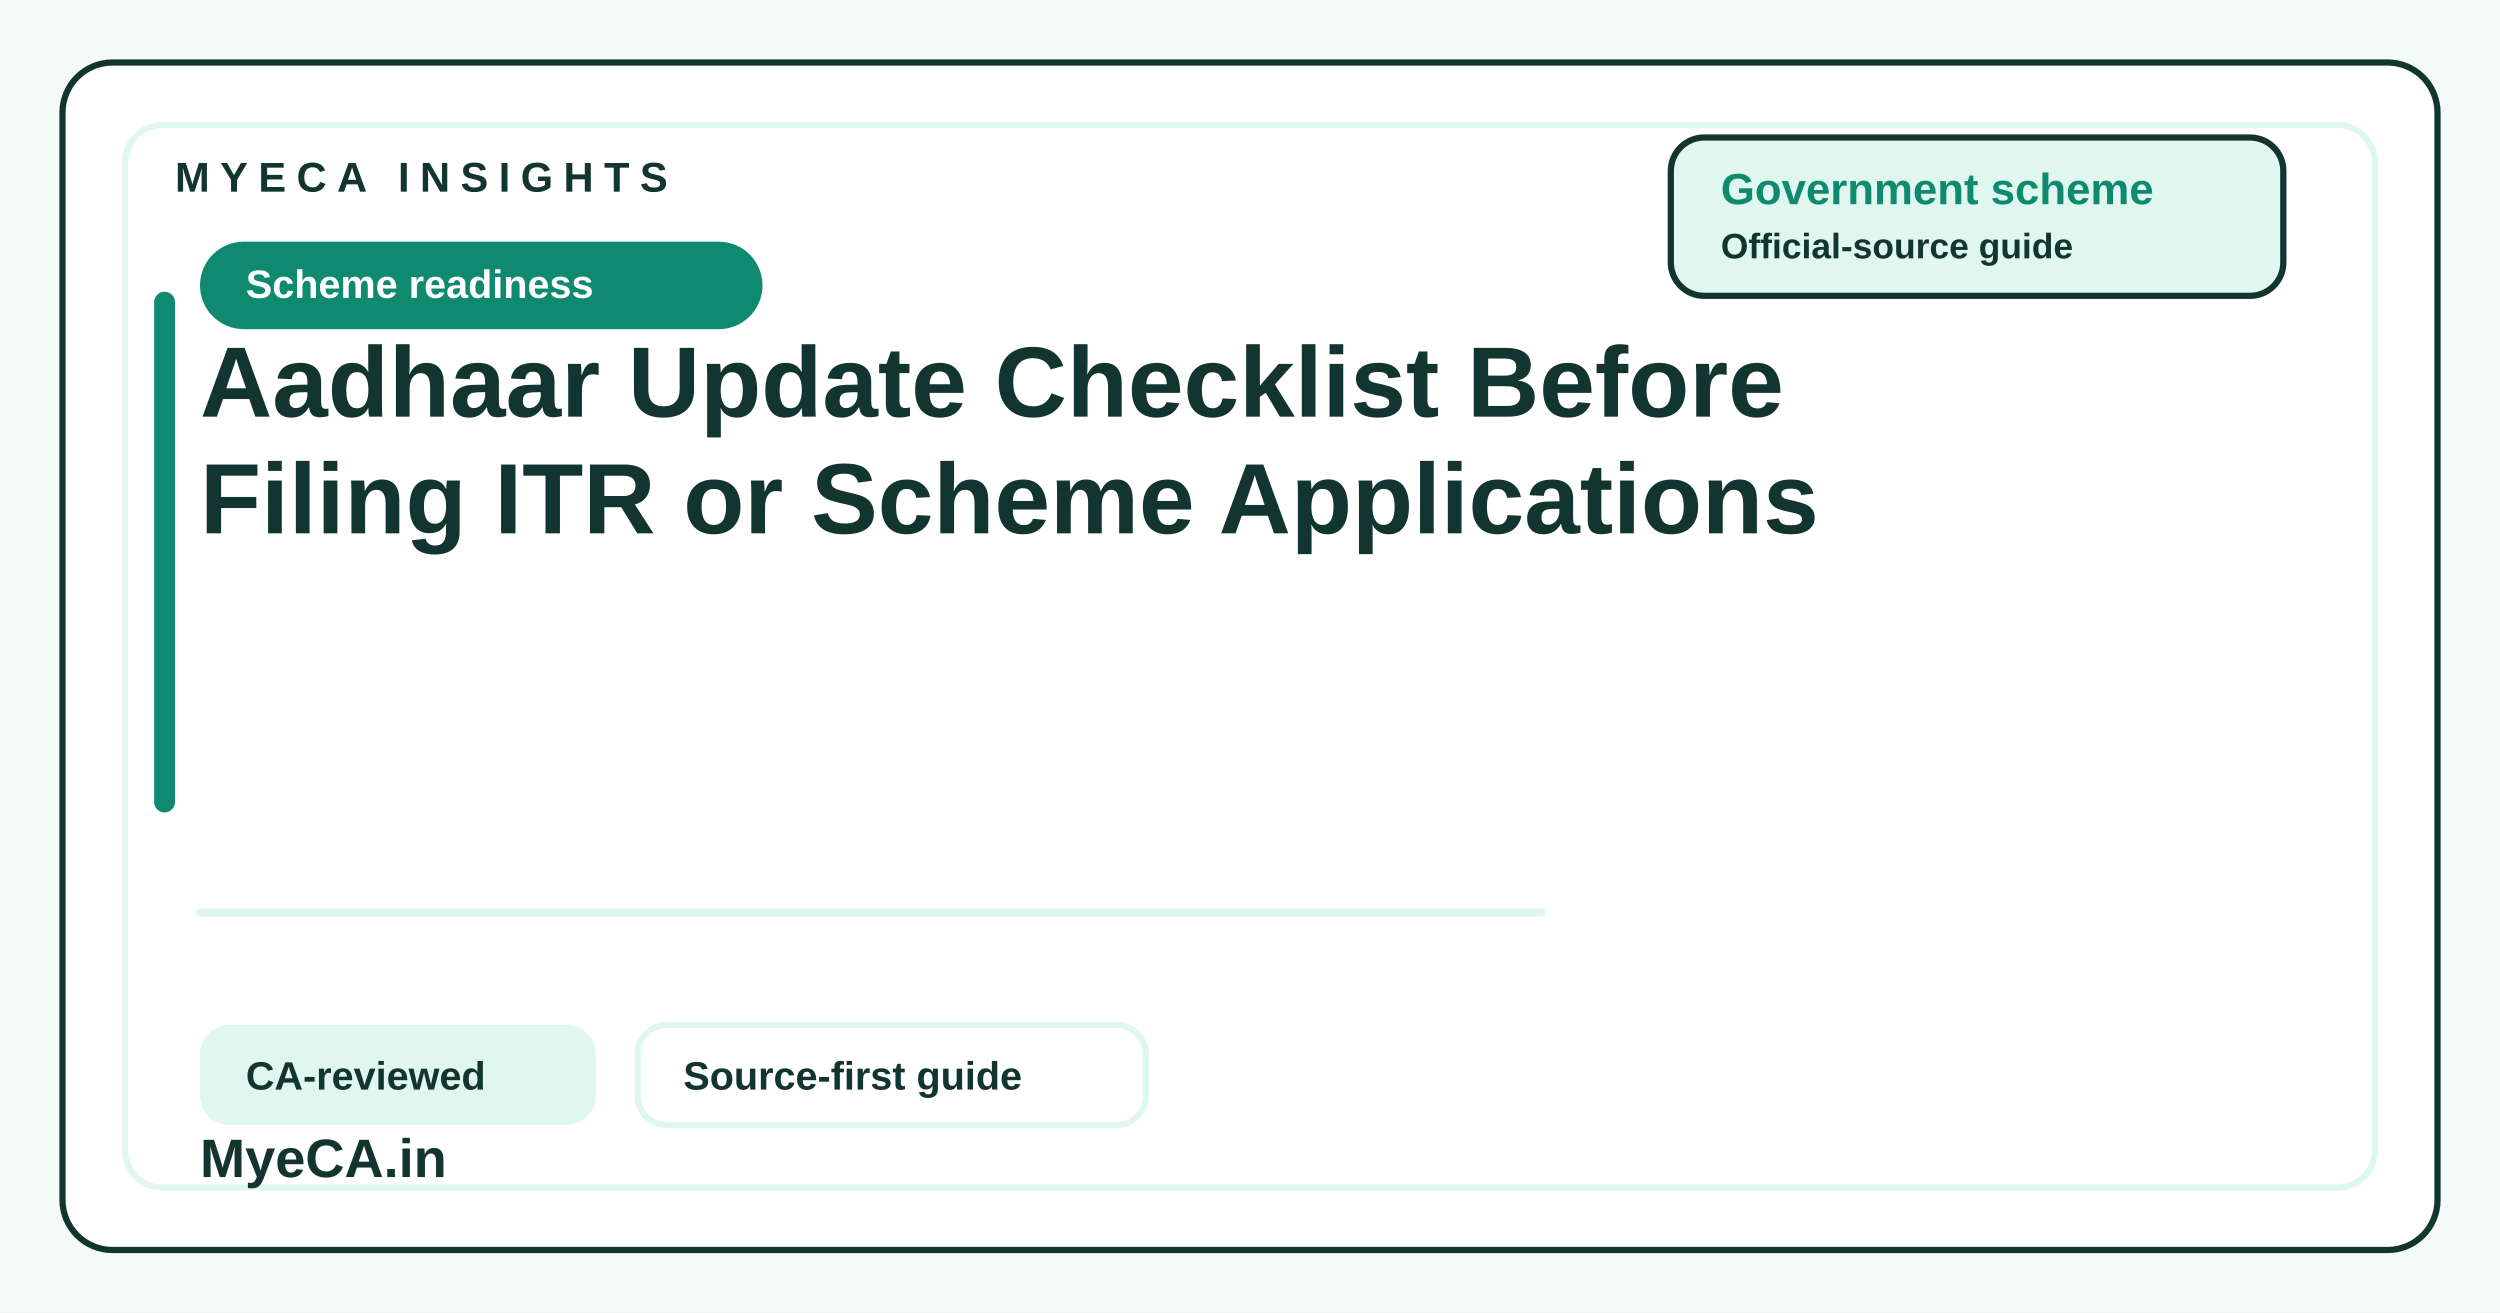
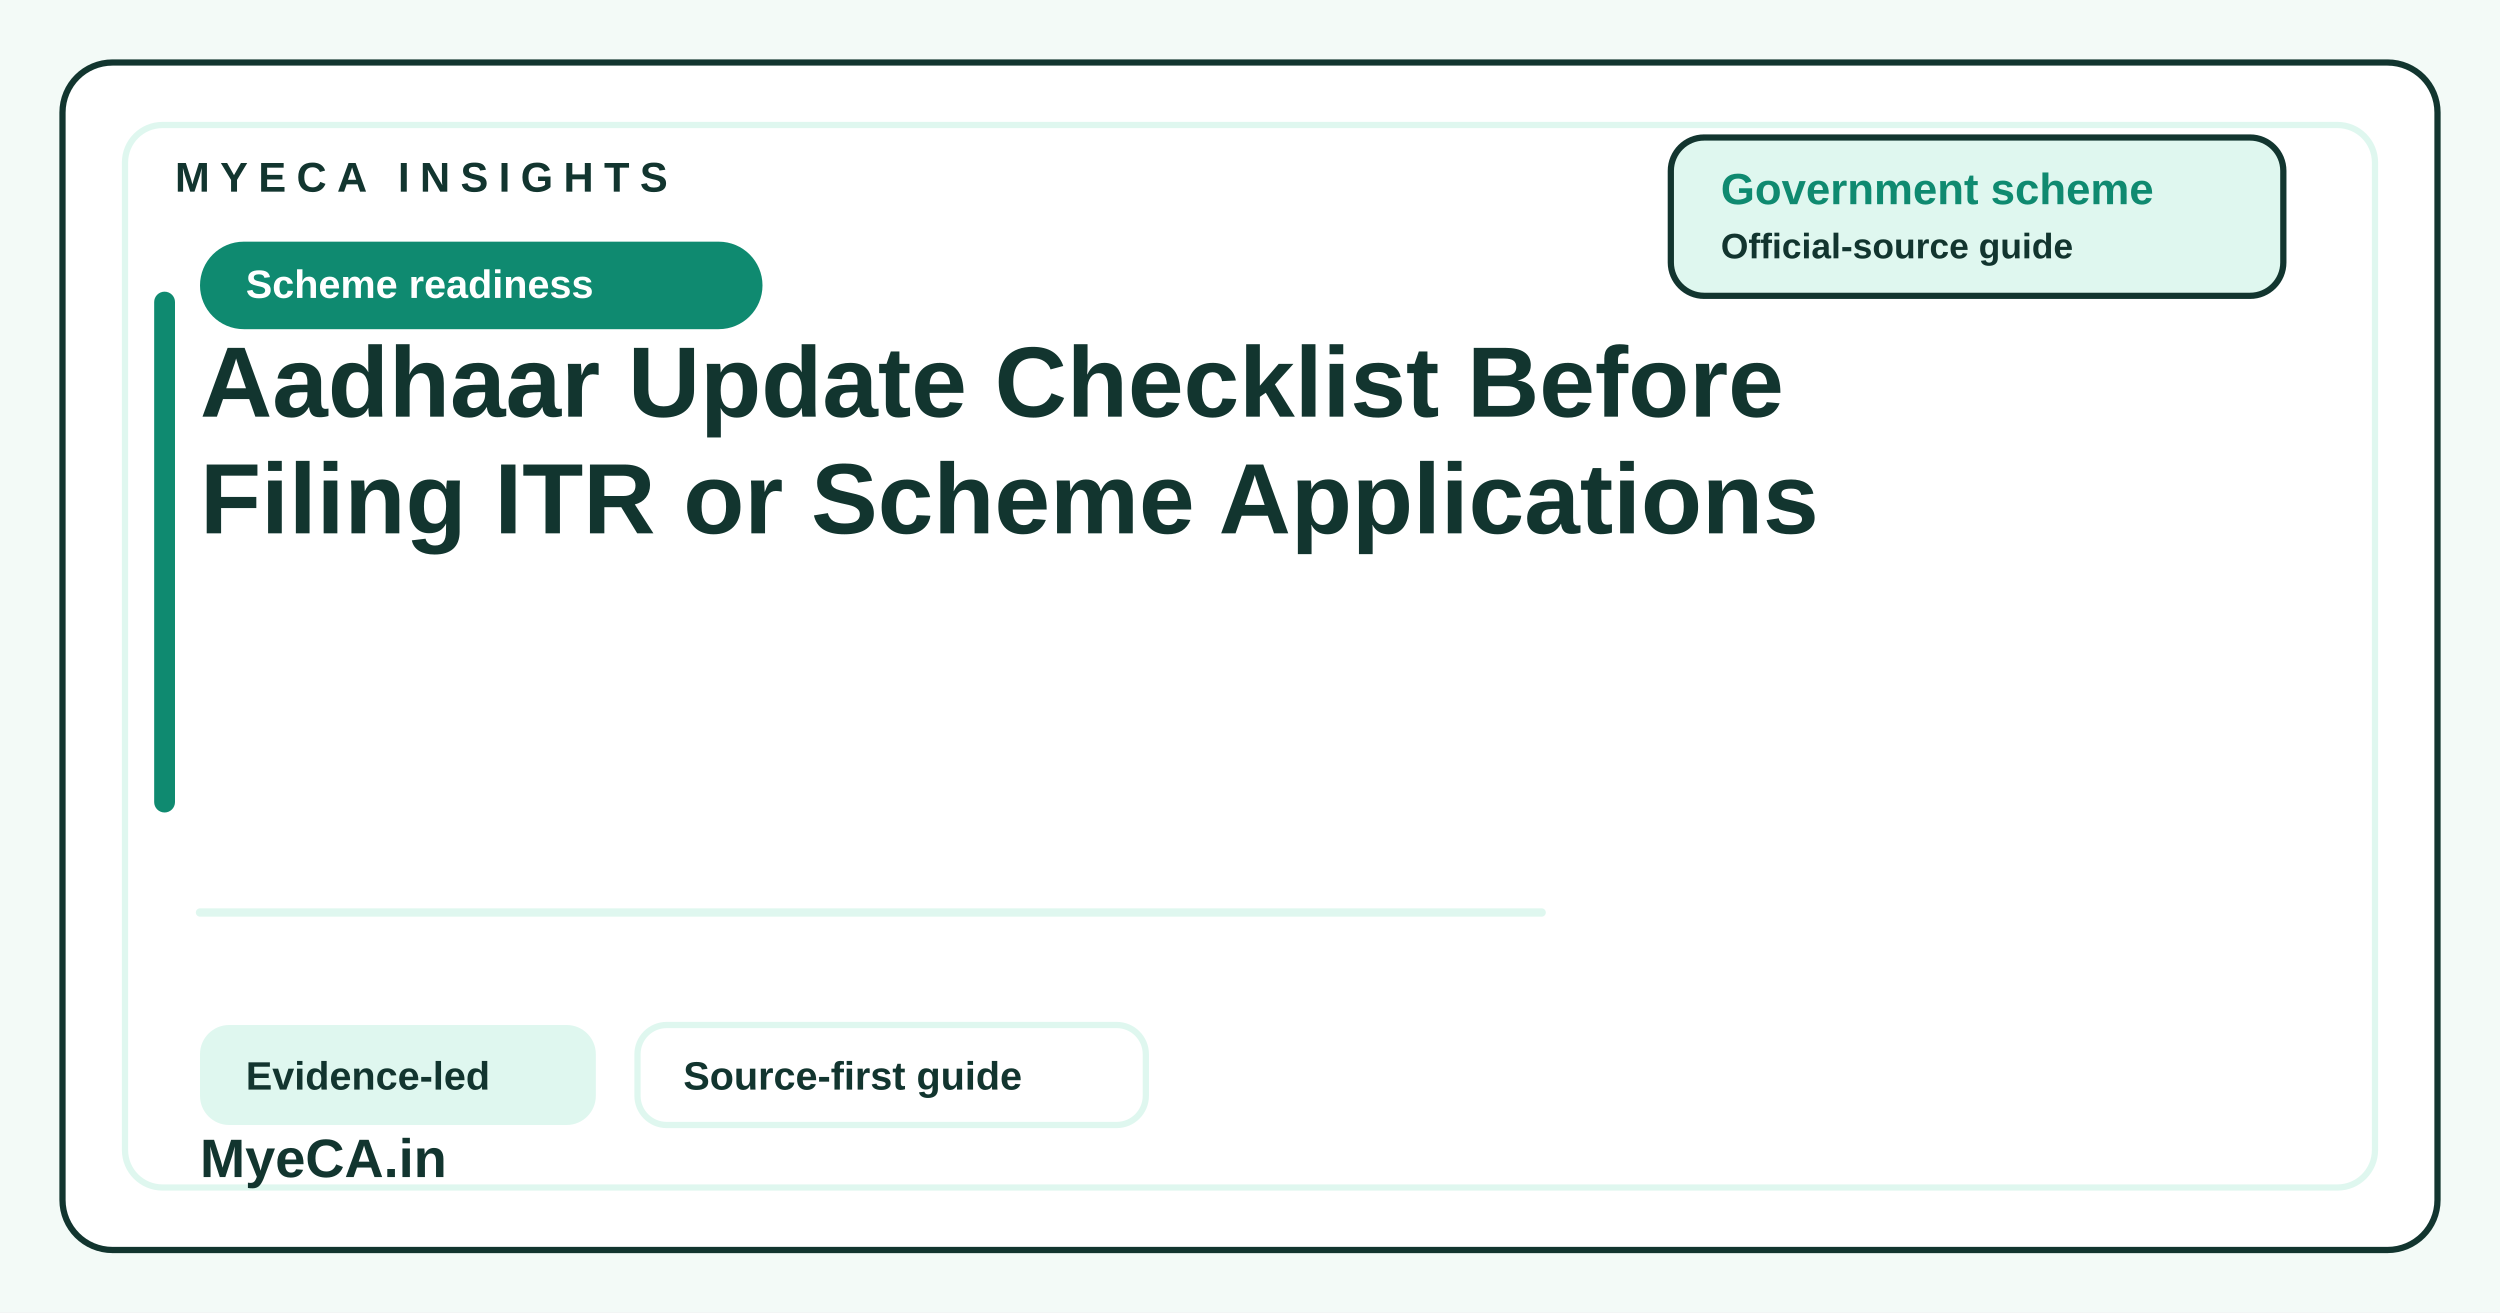
<svg xmlns="http://www.w3.org/2000/svg" width="1200" height="630" viewBox="0 0 1200 630" role="img" aria-labelledby="title desc">
  <rect width="1200" height="630" fill="#f3faf7" />
  <rect x="30" y="30" width="1140" height="570" rx="24" fill="#ffffff" stroke="#12352f" stroke-width="3" />
  <rect x="60" y="60" width="1080" height="510" rx="18" fill="none" stroke="#dff7ef" stroke-width="3" />
  <rect x="74" y="140" width="10" height="250" rx="5" fill="#0f8a70" />
  <text x="84" y="92" font-family="Arial, Helvetica, sans-serif" font-size="20" font-weight="900" letter-spacing="5" fill="#12352f">MYECA INSIGHTS</text>
  <g transform="translate(802 66)">
    <rect x="0" y="0" width="294" height="76" rx="16" fill="#dff7ef" stroke="#12352f" stroke-width="3" />
    <text x="24" y="32" font-family="Arial, Helvetica, sans-serif" font-size="21" font-weight="900" fill="#0f8a70">Government scheme</text>
    <text x="24" y="58" font-family="Arial, Helvetica, sans-serif" font-size="17" font-weight="800" fill="#12352f">Official-source guide</text>
  </g>
  <rect x="96" y="116" width="270" height="42" rx="21" fill="#0f8a70" />
  <text x="118" y="143" font-family="Arial, Helvetica, sans-serif" font-size="19" font-weight="900" fill="#ffffff">Scheme readiness</text>
  <text x="96" y="200" font-family="Arial, Helvetica, sans-serif" font-size="48" font-weight="900" fill="#12352f">Aadhaar Update Checklist Before</text>
  <text x="96" y="256" font-family="Arial, Helvetica, sans-serif" font-size="48" font-weight="900" fill="#12352f">Filing ITR or Scheme Applications</text>
  <line x1="96" y1="438" x2="740" y2="438" stroke="#dff7ef" stroke-width="4" stroke-linecap="round" />
  <g transform="translate(96 492)">
    <rect x="0" y="0" width="190" height="48" rx="14" fill="#dff7ef" />
-     <text x="22" y="31" font-family="Arial, Helvetica, sans-serif" font-size="19" font-weight="900" fill="#12352f">CA-reviewed</text>
+     <text x="22" y="31" font-family="Arial, Helvetica, sans-serif" font-size="19" font-weight="900" fill="#12352f">Evidence-led</text>
  </g>
  <g transform="translate(306 492)">
    <rect x="0" y="0" width="244" height="48" rx="14" fill="#ffffff" stroke="#dff7ef" stroke-width="3" />
    <text x="22" y="31" font-family="Arial, Helvetica, sans-serif" font-size="19" font-weight="900" fill="#12352f">Source-first guide</text>
  </g>
  <text x="96" y="565" font-family="Arial, Helvetica, sans-serif" font-size="26" font-weight="900" fill="#12352f">MyeCA.in</text>
</svg>
